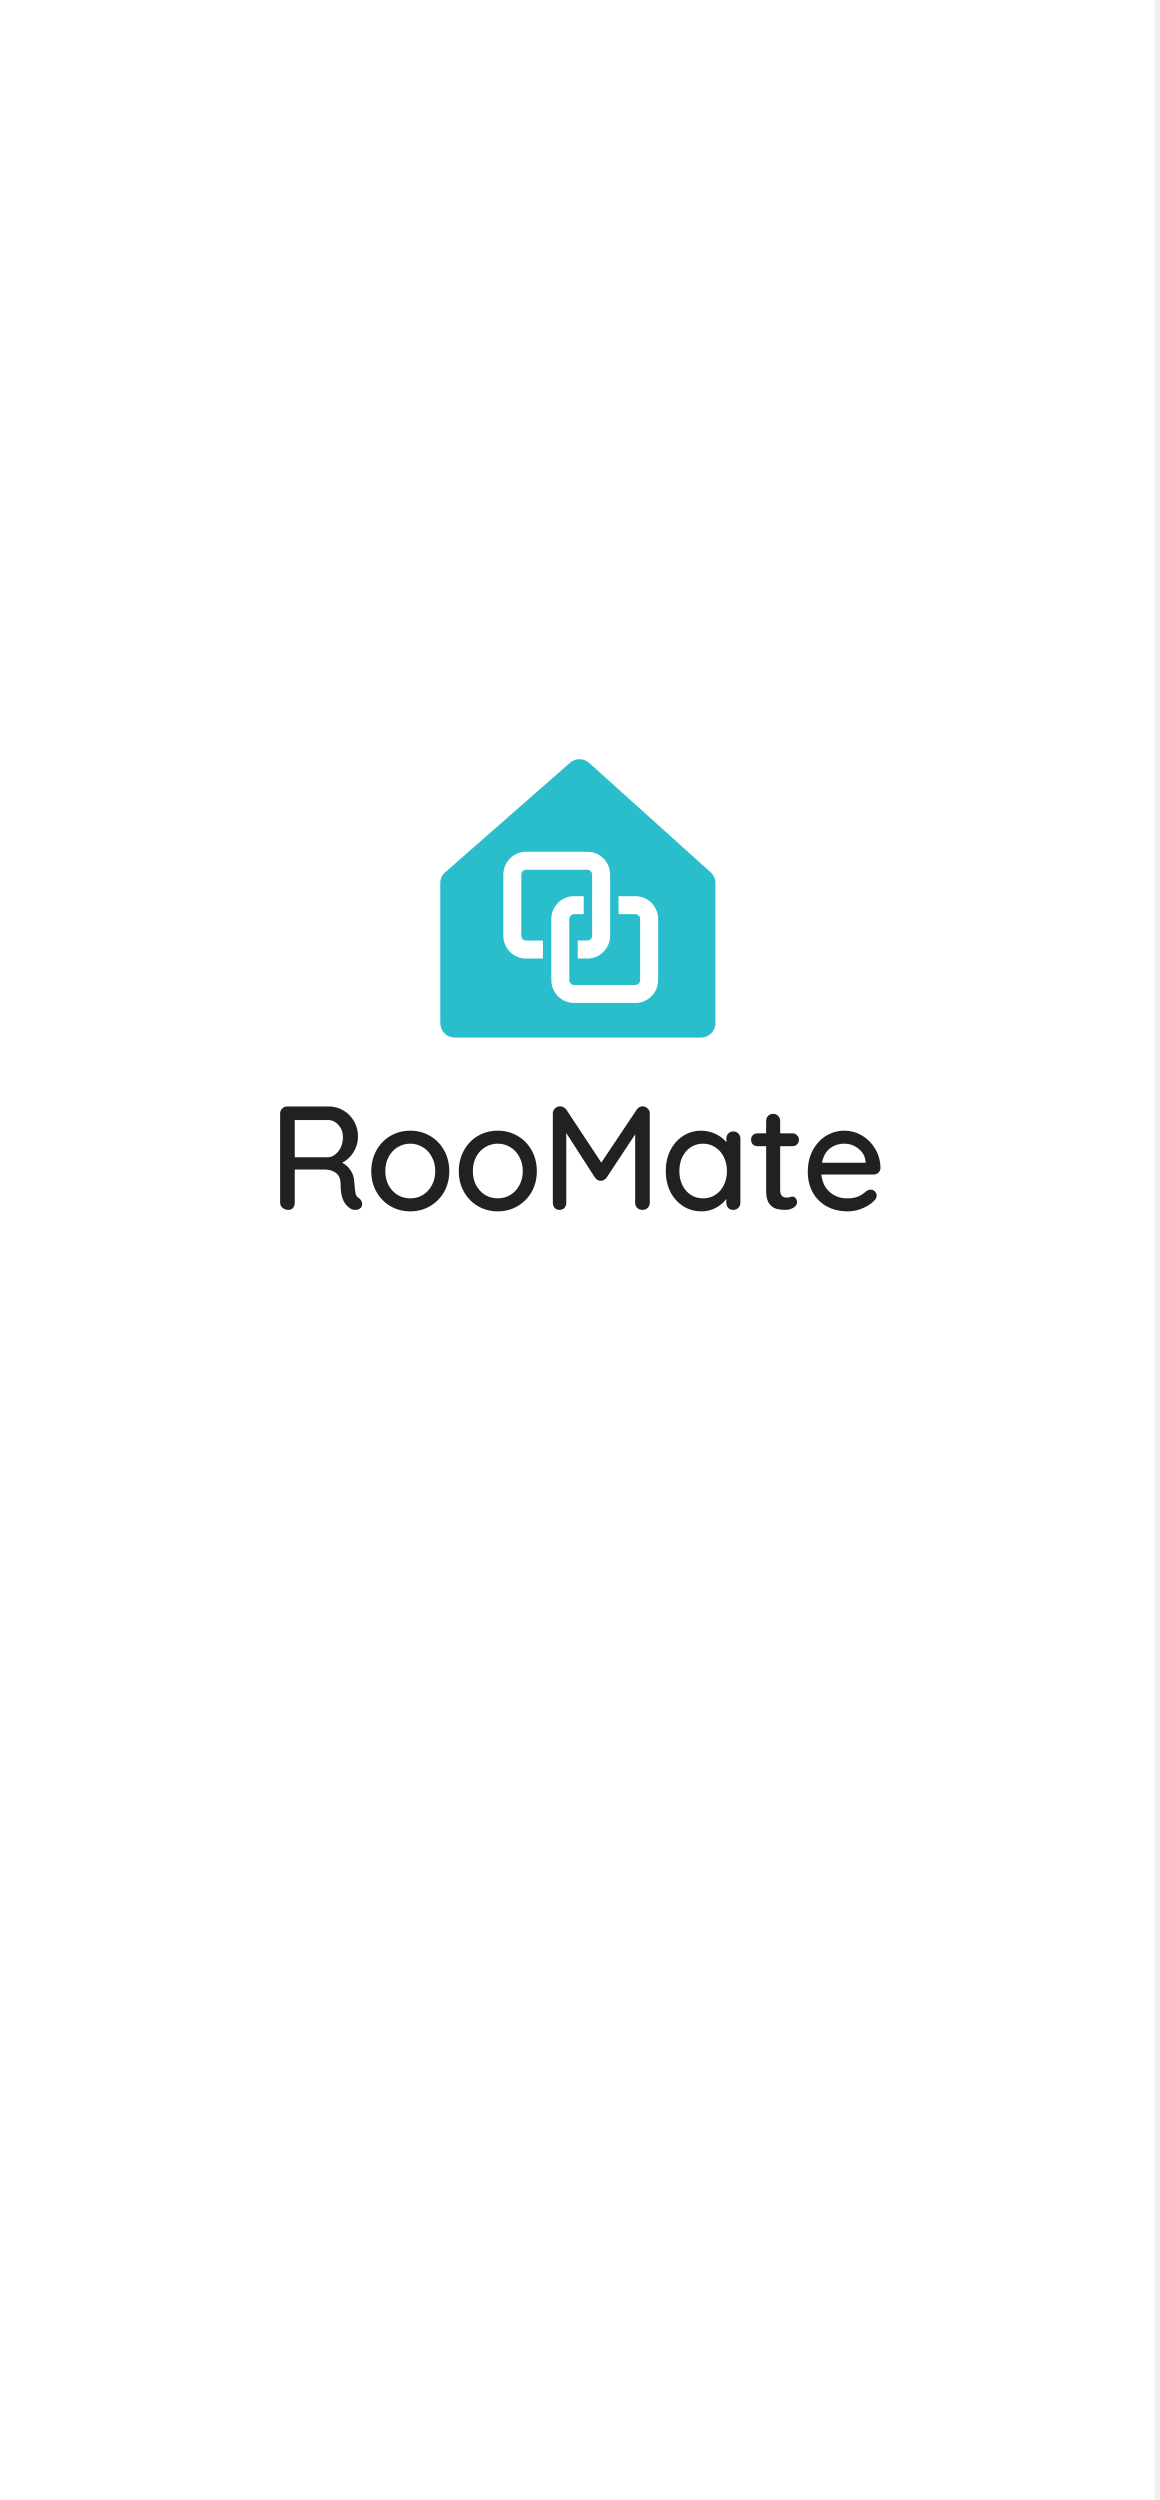
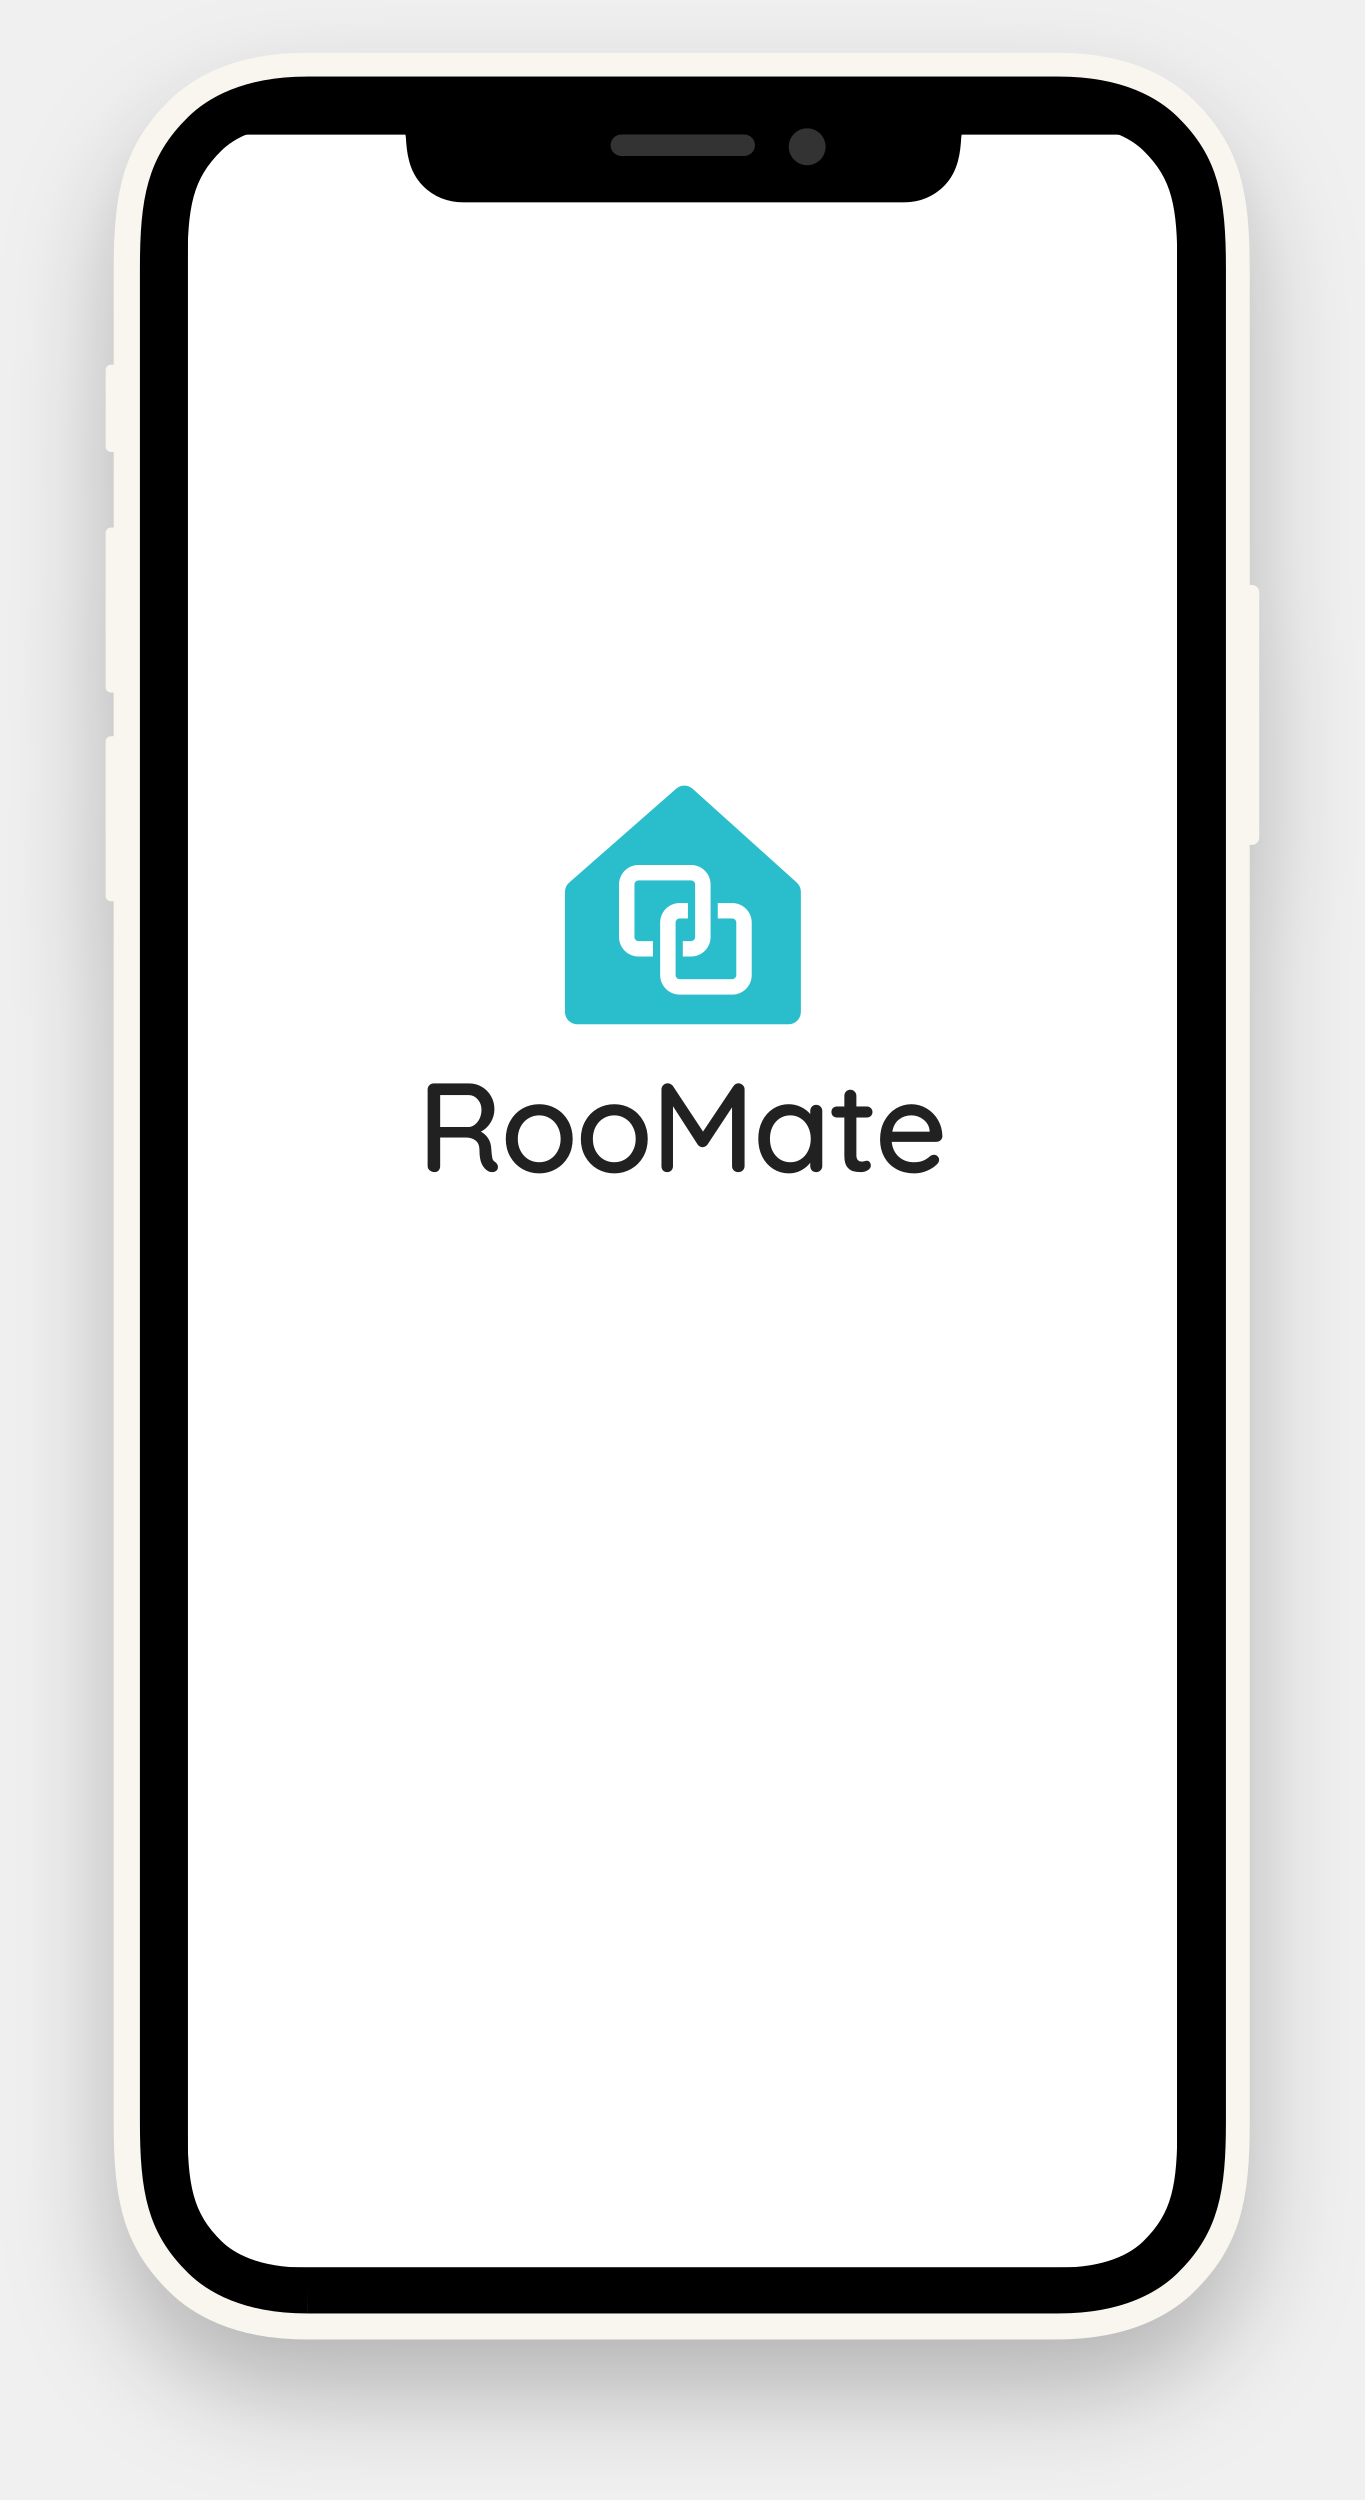
- <svg xmlns="http://www.w3.org/2000/svg" width="212" height="457" viewBox="0 0 212 457" fill="none">
-   <rect width="211.053" height="457" fill="white" />
-   <path d="M107.697 139.454C106.706 138.562 105.204 138.552 104.202 139.432L81.377 159.459C80.808 159.958 80.481 160.679 80.481 161.436V187.038C80.481 188.49 81.659 189.668 83.112 189.668H128.15C129.603 189.668 130.78 188.49 130.78 187.038V161.415C130.78 160.67 130.464 159.96 129.91 159.461L107.697 139.454Z" fill="#2ABECC" />
-   <path fill-rule="evenodd" clip-rule="evenodd" d="M96.176 158.993H107.364C107.848 158.993 108.241 159.386 108.241 159.87V163.82H104.95C102.649 163.82 100.783 165.685 100.783 167.987V171.935H100.782V175.222H99.246V171.935H96.176C95.692 171.935 95.299 171.542 95.299 171.058V159.87C95.299 159.386 95.692 158.993 96.176 158.993ZM100.783 175.225H96.176C93.874 175.225 92.009 173.359 92.009 171.058V159.87C92.009 157.569 93.874 155.703 96.176 155.703H107.364C109.665 155.703 111.531 157.569 111.531 159.87V167.108H113.064V163.82H116.138C118.439 163.82 120.305 165.685 120.305 167.987V179.174C120.305 181.476 118.439 183.342 116.138 183.342H104.95C102.649 183.342 100.783 181.476 100.783 179.174V175.225ZM111.531 167.109H116.138C116.622 167.109 117.015 167.502 117.015 167.987V179.174C117.015 179.659 116.622 180.052 116.138 180.052H104.95C104.466 180.052 104.073 179.659 104.073 179.174V175.225H107.364C109.665 175.225 111.531 173.359 111.531 171.058V167.109ZM108.241 167.109V171.058C108.241 171.542 107.848 171.935 107.364 171.935H105.608V175.222H104.073V167.987C104.073 167.502 104.466 167.109 104.95 167.109H106.703V163.82H108.238V167.109H108.241Z" fill="white" />
-   <path d="M65.606 219.007C65.786 219.133 65.93 219.295 66.038 219.493C66.146 219.673 66.2 219.862 66.2 220.06C66.2 220.439 66.074 220.718 65.822 220.898C65.588 221.078 65.3 221.168 64.958 221.168C64.615 221.168 64.327 221.096 64.093 220.952C63.553 220.646 63.112 220.15 62.769 219.466C62.427 218.782 62.256 217.773 62.256 216.44C62.256 215.54 61.986 214.874 61.446 214.441C60.905 214.009 60.203 213.793 59.339 213.793H53.882V219.871C53.882 220.249 53.773 220.565 53.557 220.817C53.341 221.051 53.062 221.168 52.72 221.168C52.306 221.168 51.946 221.042 51.639 220.79C51.351 220.538 51.207 220.231 51.207 219.871V203.554C51.207 203.194 51.333 202.888 51.585 202.636C51.837 202.384 52.144 202.258 52.504 202.258H60.095C61.068 202.258 61.959 202.501 62.769 202.987C63.58 203.455 64.228 204.113 64.715 204.959C65.201 205.788 65.444 206.724 65.444 207.769C65.444 208.777 65.174 209.723 64.633 210.605C64.093 211.47 63.4 212.118 62.553 212.55C63.22 212.892 63.742 213.37 64.12 213.982C64.516 214.594 64.733 215.306 64.769 216.116C64.841 217.143 64.922 217.845 65.012 218.223C65.102 218.584 65.3 218.845 65.606 219.007ZM60.041 211.551C60.491 211.515 60.914 211.335 61.311 211.01C61.725 210.686 62.058 210.254 62.31 209.714C62.562 209.155 62.688 208.534 62.688 207.85C62.688 206.985 62.418 206.256 61.878 205.661C61.356 205.049 60.716 204.743 59.96 204.743H53.882V211.551H60.041ZM82.13 214.09C82.13 215.495 81.815 216.756 81.185 217.872C80.555 218.989 79.69 219.862 78.592 220.493C77.511 221.123 76.313 221.438 74.999 221.438C73.684 221.438 72.477 221.123 71.379 220.493C70.298 219.862 69.443 218.989 68.812 217.872C68.182 216.756 67.867 215.495 67.867 214.09C67.867 212.685 68.182 211.416 68.812 210.281C69.443 209.146 70.298 208.264 71.379 207.634C72.477 207.003 73.684 206.688 74.999 206.688C76.313 206.688 77.511 207.003 78.592 207.634C79.69 208.264 80.555 209.146 81.185 210.281C81.815 211.416 82.13 212.685 82.13 214.09ZM79.564 214.09C79.564 213.118 79.357 212.253 78.943 211.497C78.547 210.722 77.997 210.128 77.295 209.714C76.611 209.281 75.845 209.065 74.999 209.065C74.152 209.065 73.378 209.281 72.675 209.714C71.991 210.128 71.442 210.722 71.028 211.497C70.631 212.253 70.433 213.118 70.433 214.09C70.433 215.045 70.631 215.9 71.028 216.657C71.442 217.413 71.991 218.007 72.675 218.439C73.378 218.854 74.152 219.061 74.999 219.061C75.845 219.061 76.611 218.854 77.295 218.439C77.997 218.007 78.547 217.413 78.943 216.657C79.357 215.9 79.564 215.045 79.564 214.09ZM98.132 214.09C98.132 215.495 97.817 216.756 97.187 217.872C96.556 218.989 95.692 219.862 94.593 220.493C93.513 221.123 92.315 221.438 91 221.438C89.686 221.438 88.479 221.123 87.38 220.493C86.3 219.862 85.444 218.989 84.814 217.872C84.183 216.756 83.868 215.495 83.868 214.09C83.868 212.685 84.183 211.416 84.814 210.281C85.444 209.146 86.3 208.264 87.38 207.634C88.479 207.003 89.686 206.688 91 206.688C92.315 206.688 93.513 207.003 94.593 207.634C95.692 208.264 96.556 209.146 97.187 210.281C97.817 211.416 98.132 212.685 98.132 214.09ZM95.566 214.09C95.566 213.118 95.359 212.253 94.944 211.497C94.548 210.722 93.999 210.128 93.296 209.714C92.612 209.281 91.847 209.065 91 209.065C90.154 209.065 89.379 209.281 88.677 209.714C87.993 210.128 87.443 210.722 87.029 211.497C86.633 212.253 86.435 213.118 86.435 214.09C86.435 215.045 86.633 215.9 87.029 216.657C87.443 217.413 87.993 218.007 88.677 218.439C89.379 218.854 90.154 219.061 91 219.061C91.847 219.061 92.612 218.854 93.296 218.439C93.999 218.007 94.548 217.413 94.944 216.657C95.359 215.9 95.566 215.045 95.566 214.09ZM117.484 202.231C117.844 202.249 118.15 202.384 118.402 202.636C118.654 202.87 118.78 203.167 118.78 203.527V219.871C118.78 220.231 118.654 220.538 118.402 220.79C118.168 221.042 117.853 221.168 117.457 221.168C117.06 221.168 116.736 221.051 116.484 220.817C116.232 220.565 116.106 220.249 116.106 219.871V207.363L110.865 215.306C110.739 215.468 110.577 215.603 110.379 215.711C110.199 215.819 110.009 215.864 109.811 215.846C109.631 215.864 109.442 215.819 109.244 215.711C109.064 215.603 108.911 215.468 108.785 215.306L103.517 207.12V219.871C103.517 220.249 103.4 220.565 103.166 220.817C102.95 221.051 102.652 221.168 102.274 221.168C101.914 221.168 101.617 221.051 101.383 220.817C101.167 220.565 101.059 220.249 101.059 219.871V203.527C101.059 203.185 101.185 202.888 101.437 202.636C101.689 202.366 102.004 202.231 102.382 202.231C102.598 202.231 102.806 202.285 103.004 202.393C103.22 202.501 103.391 202.645 103.517 202.825L109.919 212.523L116.403 202.825C116.691 202.429 117.051 202.231 117.484 202.231ZM134.048 206.823C134.426 206.823 134.732 206.949 134.966 207.201C135.218 207.435 135.344 207.751 135.344 208.147V219.871C135.344 220.231 135.218 220.538 134.966 220.79C134.732 221.042 134.426 221.168 134.048 221.168C133.669 221.168 133.363 221.051 133.129 220.817C132.895 220.565 132.778 220.249 132.778 219.871V219.169C132.31 219.799 131.67 220.34 130.86 220.79C130.049 221.222 129.176 221.438 128.239 221.438C127.015 221.438 125.898 221.123 124.89 220.493C123.899 219.862 123.116 218.989 122.539 217.872C121.981 216.738 121.702 215.468 121.702 214.063C121.702 212.658 121.981 211.398 122.539 210.281C123.116 209.146 123.899 208.264 124.89 207.634C125.88 207.003 126.97 206.688 128.158 206.688C129.113 206.688 129.995 206.886 130.806 207.282C131.634 207.679 132.292 208.183 132.778 208.795V208.147C132.778 207.769 132.895 207.453 133.129 207.201C133.363 206.949 133.669 206.823 134.048 206.823ZM128.537 219.061C129.383 219.061 130.13 218.845 130.779 218.412C131.445 217.98 131.958 217.386 132.319 216.629C132.697 215.873 132.886 215.018 132.886 214.063C132.886 213.127 132.697 212.28 132.319 211.524C131.958 210.767 131.445 210.173 130.779 209.741C130.13 209.29 129.383 209.065 128.537 209.065C127.69 209.065 126.934 209.281 126.267 209.714C125.619 210.146 125.106 210.74 124.728 211.497C124.367 212.253 124.187 213.109 124.187 214.063C124.187 215.018 124.367 215.873 124.728 216.629C125.106 217.386 125.619 217.98 126.267 218.412C126.934 218.845 127.69 219.061 128.537 219.061ZM142.615 209.525V217.575C142.615 218.475 143.02 218.926 143.831 218.926C143.957 218.926 144.128 218.899 144.344 218.845C144.56 218.773 144.731 218.737 144.857 218.737C145.091 218.737 145.29 218.836 145.452 219.034C145.614 219.232 145.695 219.484 145.695 219.79C145.695 220.168 145.479 220.493 145.046 220.763C144.614 221.033 144.128 221.168 143.588 221.168C142.993 221.168 142.444 221.105 141.94 220.979C141.453 220.853 141.012 220.538 140.616 220.033C140.238 219.511 140.049 218.728 140.049 217.683V209.525H138.482C138.14 209.525 137.851 209.417 137.617 209.2C137.401 208.966 137.293 208.678 137.293 208.336C137.293 207.994 137.401 207.715 137.617 207.498C137.851 207.282 138.14 207.174 138.482 207.174H140.049V204.905C140.049 204.545 140.166 204.239 140.4 203.987C140.652 203.734 140.967 203.608 141.345 203.608C141.706 203.608 142.003 203.734 142.237 203.987C142.489 204.239 142.615 204.545 142.615 204.905V207.174H144.857C145.2 207.174 145.479 207.291 145.695 207.526C145.929 207.742 146.046 208.021 146.046 208.363C146.046 208.705 145.929 208.984 145.695 209.2C145.479 209.417 145.2 209.525 144.857 209.525H142.615ZM160.955 213.55C160.937 213.874 160.802 214.153 160.55 214.387C160.298 214.603 160 214.711 159.658 214.711H150.149C150.275 216.026 150.77 217.08 151.635 217.872C152.517 218.665 153.589 219.061 154.85 219.061C155.714 219.061 156.416 218.935 156.957 218.683C157.497 218.43 157.974 218.106 158.389 217.71C158.659 217.548 158.92 217.467 159.172 217.467C159.478 217.467 159.73 217.575 159.928 217.791C160.145 218.007 160.253 218.259 160.253 218.548C160.253 218.926 160.072 219.268 159.712 219.574C159.19 220.096 158.497 220.538 157.632 220.898C156.768 221.258 155.885 221.438 154.985 221.438C153.526 221.438 152.238 221.132 151.122 220.52C150.023 219.907 149.168 219.052 148.555 217.953C147.961 216.855 147.664 215.612 147.664 214.225C147.664 212.712 147.97 211.389 148.582 210.254C149.213 209.101 150.032 208.219 151.041 207.607C152.067 206.994 153.166 206.688 154.336 206.688C155.489 206.688 156.57 206.985 157.578 207.58C158.587 208.174 159.397 208.993 160.009 210.038C160.622 211.082 160.937 212.253 160.955 213.55ZM154.336 209.065C153.328 209.065 152.454 209.354 151.716 209.93C150.978 210.488 150.491 211.362 150.257 212.55H158.226V212.334C158.136 211.38 157.704 210.596 156.93 209.984C156.173 209.372 155.309 209.065 154.336 209.065Z" fill="#212121" />
+ <svg xmlns="http://www.w3.org/2000/svg" width="517" height="947" viewBox="0 0 517 947" fill="none">
+   <g filter="url(#filter0_d_2572_5725)">
+     <path d="M476.849 223.473C476.837 223.438 476.826 223.392 476.814 223.357C476.721 223.101 476.581 222.868 476.418 222.647C476.395 222.612 476.372 222.589 476.348 222.566C475.976 222.112 475.464 221.786 474.882 221.647C474.673 221.6 474.452 221.554 474.231 221.554H473.393V102.19C473.393 73.347 470.112 55.498 452.183 37.93C443.84 29.75 428.133 20 400.581 20H115.849C88.332 20 72.601 29.75 64.259 37.93C46.341 55.487 43.06 73.347 43.06 102.19V138.154H42.001C41.838 138.154 41.687 138.212 41.536 138.247V138.212C41.478 138.224 41.443 138.258 41.385 138.27C41.28 138.305 41.187 138.351 41.082 138.398C40.966 138.456 40.861 138.538 40.756 138.619C40.675 138.677 40.593 138.747 40.524 138.817C40.419 138.933 40.349 139.061 40.268 139.189C40.233 139.259 40.175 139.329 40.151 139.41C40.058 139.631 40 139.876 40 140.132V169.208C40 169.464 40.058 169.708 40.151 169.929C40.175 170.01 40.233 170.069 40.268 170.15C40.337 170.278 40.419 170.406 40.524 170.522C40.593 170.592 40.663 170.662 40.756 170.72C40.861 170.802 40.954 170.871 41.082 170.941C41.175 170.988 41.28 171.034 41.385 171.069C41.431 171.081 41.478 171.116 41.536 171.127V171.092C41.687 171.127 41.838 171.186 42.001 171.186H43.06V199.819H42.001C41.838 199.819 41.687 199.878 41.536 199.912V199.878C41.478 199.889 41.443 199.924 41.385 199.936C41.28 199.971 41.187 200.017 41.082 200.064C40.966 200.122 40.861 200.203 40.756 200.285C40.675 200.355 40.593 200.413 40.524 200.483C40.419 200.599 40.349 200.727 40.268 200.855C40.233 200.925 40.175 200.994 40.151 201.076C40.058 201.297 40 201.541 40 201.797V260.356C40 260.612 40.058 260.845 40.151 261.078C40.175 261.159 40.233 261.217 40.268 261.299C40.337 261.438 40.419 261.566 40.524 261.671C40.593 261.753 40.663 261.811 40.756 261.869C40.861 261.962 40.954 262.02 41.082 262.09C41.175 262.148 41.28 262.183 41.385 262.218C41.431 262.241 41.478 262.265 41.524 262.276V262.241C41.675 262.276 41.827 262.334 41.99 262.334H43.048V278.879H42.001C41.838 278.879 41.687 278.938 41.536 278.972V278.938C41.478 278.949 41.443 278.984 41.385 278.996C41.28 279.031 41.187 279.077 41.082 279.124C40.966 279.182 40.861 279.263 40.756 279.345C40.675 279.415 40.593 279.473 40.524 279.543C40.419 279.659 40.349 279.787 40.268 279.915C40.233 279.985 40.175 280.054 40.151 280.136C40.058 280.357 40 280.601 40 280.857V339.416C40 339.672 40.058 339.905 40.151 340.138C40.175 340.219 40.233 340.277 40.268 340.359C40.337 340.498 40.419 340.626 40.524 340.731C40.593 340.813 40.663 340.871 40.756 340.929C40.861 341.022 40.954 341.08 41.082 341.15C41.175 341.208 41.28 341.243 41.385 341.278C41.431 341.301 41.478 341.325 41.524 341.336V341.301C41.675 341.336 41.827 341.394 41.99 341.394H43.048V804.003C43.048 832.846 46.33 850.694 64.247 868.263C72.59 876.443 88.309 886.181 115.849 886.181H400.581C428.121 886.181 443.84 876.431 452.183 868.263C470.112 850.694 473.393 832.835 473.393 804.003V320.044H474.231C474.452 320.044 474.673 320.009 474.882 319.963C475.464 319.823 475.976 319.486 476.348 319.043C476.372 319.02 476.395 318.985 476.418 318.962C476.581 318.753 476.721 318.508 476.814 318.252C476.826 318.206 476.837 318.171 476.849 318.136C476.942 317.868 477 317.589 477 317.287V224.323C477 224.032 476.942 223.741 476.849 223.473Z" fill="#F9F6F0" />
+     <path d="M116.329 876.332L116.306 865.605V876.332C91.977 876.332 78.434 868.06 71.36 861.114C55.746 845.814 53 830.386 53 803.614V101.719C53 74.958 55.746 59.519 71.36 44.219C78.434 37.284 91.989 29 116.318 29H401.05C425.402 29 438.945 37.273 446.02 44.219C461.634 59.519 464.38 74.947 464.38 101.719V803.614C464.38 830.374 461.634 845.802 446.02 861.114C438.945 868.048 425.402 876.332 401.062 876.332H116.329Z" fill="black" />
+     <g opacity="0.2">
+       <rect x="231.295" y="50.944" width="54.685" height="8.145" rx="4.072" fill="white" />
+       <circle cx="305.759" cy="55.598" r="6.981" fill="white" />
+     </g>
+     <mask id="mask0_2572_5725" style="mask-type:alpha" maskUnits="userSpaceOnUse" x="71" y="47" width="375" height="812">
+       <mask id="mask1_2572_5725" style="mask-type:alpha" maskUnits="userSpaceOnUse" x="71" y="47" width="375" height="812">
+         <path d="M433.096 57.031C428.43 52.452 419.064 47 400.866 47H368.391C366.739 47.21 364.342 48.212 364.109 52.173C363.784 57.625 363.109 64.813 357.71 70.347C353.544 74.611 348.169 76.638 342.572 76.638C330.483 76.638 187.378 76.638 175.289 76.638C169.692 76.638 164.305 74.611 160.139 70.347C154.741 64.813 154.077 57.625 153.752 52.173C153.519 48.2 151.11 47.21 149.47 47H116.122C97.936 47 88.558 52.452 83.904 57.031C72.955 67.784 71 78.048 71 101.593V804.407C71 827.94 72.943 838.216 83.904 848.969C88.57 853.536 97.936 859 116.134 859H400.878C419.076 859 428.442 853.548 433.096 848.969C444.057 838.216 446 827.94 446 804.407V101.593C446 78.06 444.057 67.784 433.096 57.031Z" fill="#494949" />
+       </mask>
+       <g mask="url(#mask1_2572_5725)">
+         <rect x="71" y="47" width="375" height="812" fill="#F9F6F0" />
+       </g>
+     </mask>
+     <g mask="url(#mask0_2572_5725)">
+       <rect width="375" height="812" transform="translate(71 51)" fill="white" />
+       <path d="M262.357 298.78C260.596 297.195 257.928 297.177 256.147 298.74L215.591 334.325C214.58 335.212 214 336.492 214 337.837V383.327C214 385.908 216.092 388 218.673 388H298.698C301.279 388 303.371 385.908 303.371 383.327V337.801C303.371 336.477 302.81 335.215 301.826 334.329L262.357 298.78Z" fill="white" />
+       <path fill-rule="evenodd" clip-rule="evenodd" d="M241.885 333.498H261.76C262.621 333.498 263.319 334.196 263.319 335.057V342.071H263.319V347.917H260.591V342.071L257.473 342.071C253.384 342.071 250.069 345.386 250.069 349.476V362.336H247.341V356.49H241.885C241.024 356.49 240.326 355.792 240.326 354.931V335.057C240.326 334.196 241.024 333.498 241.885 333.498ZM250.069 362.336H241.885C237.796 362.336 234.481 359.021 234.481 354.931V335.057C234.481 330.967 237.796 327.652 241.885 327.652H261.76C265.849 327.652 269.164 330.967 269.164 335.057V342.071H269.164V347.917H271.892V342.071L277.348 342.071C281.437 342.071 284.752 345.386 284.752 349.476V369.35C284.752 373.44 281.437 376.755 277.348 376.755H257.473C253.384 376.755 250.069 373.44 250.069 369.35V362.336ZM269.164 347.917H277.348C278.209 347.917 278.907 348.615 278.907 349.476V369.35C278.907 370.211 278.209 370.909 277.348 370.909H257.473C256.612 370.909 255.914 370.211 255.914 369.35V362.336H261.76C265.849 362.336 269.164 359.021 269.164 354.931V347.917ZM263.319 347.917V354.931C263.319 355.792 262.621 356.49 261.76 356.49H258.643V362.336H255.915V356.49H255.914V349.476C255.914 348.615 256.612 347.917 257.473 347.917H263.319Z" fill="white" />
+       <path d="M187.568 440.16C187.888 440.384 188.144 440.672 188.336 441.024C188.528 441.344 188.624 441.68 188.624 442.032C188.624 442.704 188.4 443.2 187.952 443.52C187.536 443.84 187.024 444 186.416 444C185.808 444 185.296 443.872 184.88 443.616C183.92 443.072 183.136 442.192 182.528 440.976C181.92 439.76 181.616 437.968 181.616 435.6C181.616 434 181.136 432.816 180.176 432.048C179.216 431.28 177.968 430.896 176.432 430.896H166.736V441.696C166.736 442.368 166.544 442.928 166.16 443.376C165.776 443.792 165.28 444 164.672 444C163.936 444 163.296 443.776 162.752 443.328C162.24 442.88 161.984 442.336 161.984 441.696V412.704C161.984 412.064 162.208 411.52 162.656 411.072C163.104 410.624 163.648 410.4 164.288 410.4H177.776C179.504 410.4 181.088 410.832 182.528 411.696C183.968 412.528 185.12 413.696 185.984 415.2C186.848 416.672 187.28 418.336 187.28 420.192C187.28 421.984 186.8 423.664 185.84 425.232C184.88 426.768 183.648 427.92 182.144 428.688C183.328 429.296 184.256 430.144 184.928 431.232C185.632 432.32 186.016 433.584 186.08 435.024C186.208 436.848 186.352 438.096 186.512 438.768C186.672 439.408 187.024 439.872 187.568 440.16ZM177.68 426.912C178.48 426.848 179.232 426.528 179.936 425.952C180.672 425.376 181.264 424.608 181.712 423.648C182.16 422.656 182.384 421.552 182.384 420.336C182.384 418.8 181.904 417.504 180.944 416.448C180.016 415.36 178.88 414.816 177.536 414.816H166.736V426.912H177.68ZM216.929 431.424C216.929 433.92 216.369 436.16 215.249 438.144C214.129 440.128 212.593 441.68 210.641 442.8C208.721 443.92 206.593 444.48 204.257 444.48C201.921 444.48 199.777 443.92 197.825 442.8C195.905 441.68 194.385 440.128 193.265 438.144C192.145 436.16 191.585 433.92 191.585 431.424C191.585 428.928 192.145 426.672 193.265 424.656C194.385 422.64 195.905 421.072 197.825 419.952C199.777 418.832 201.921 418.272 204.257 418.272C206.593 418.272 208.721 418.832 210.641 419.952C212.593 421.072 214.129 422.64 215.249 424.656C216.369 426.672 216.929 428.928 216.929 431.424ZM212.369 431.424C212.369 429.696 212.001 428.16 211.265 426.816C210.561 425.44 209.585 424.384 208.337 423.648C207.121 422.88 205.761 422.496 204.257 422.496C202.753 422.496 201.377 422.88 200.129 423.648C198.913 424.384 197.937 425.44 197.201 426.816C196.497 428.16 196.145 429.696 196.145 431.424C196.145 433.12 196.497 434.64 197.201 435.984C197.937 437.328 198.913 438.384 200.129 439.152C201.377 439.888 202.753 440.256 204.257 440.256C205.761 440.256 207.121 439.888 208.337 439.152C209.585 438.384 210.561 437.328 211.265 435.984C212.001 434.64 212.369 433.12 212.369 431.424ZM245.361 431.424C245.361 433.92 244.801 436.16 243.681 438.144C242.561 440.128 241.025 441.68 239.073 442.8C237.153 443.92 235.025 444.48 232.689 444.48C230.353 444.48 228.209 443.92 226.257 442.8C224.337 441.68 222.817 440.128 221.697 438.144C220.577 436.16 220.017 433.92 220.017 431.424C220.017 428.928 220.577 426.672 221.697 424.656C222.817 422.64 224.337 421.072 226.257 419.952C228.209 418.832 230.353 418.272 232.689 418.272C235.025 418.272 237.153 418.832 239.073 419.952C241.025 421.072 242.561 422.64 243.681 424.656C244.801 426.672 245.361 428.928 245.361 431.424ZM240.801 431.424C240.801 429.696 240.433 428.16 239.697 426.816C238.993 425.44 238.017 424.384 236.769 423.648C235.553 422.88 234.193 422.496 232.689 422.496C231.185 422.496 229.809 422.88 228.561 423.648C227.345 424.384 226.369 425.44 225.633 426.816C224.929 428.16 224.577 429.696 224.577 431.424C224.577 433.12 224.929 434.64 225.633 435.984C226.369 437.328 227.345 438.384 228.561 439.152C229.809 439.888 231.185 440.256 232.689 440.256C234.193 440.256 235.553 439.888 236.769 439.152C238.017 438.384 238.993 437.328 239.697 435.984C240.433 434.64 240.801 433.12 240.801 431.424ZM279.744 410.352C280.384 410.384 280.928 410.624 281.376 411.072C281.824 411.488 282.048 412.016 282.048 412.656V441.696C282.048 442.336 281.824 442.88 281.376 443.328C280.96 443.776 280.4 444 279.696 444C278.992 444 278.416 443.792 277.968 443.376C277.52 442.928 277.296 442.368 277.296 441.696V419.472L267.984 433.584C267.76 433.872 267.472 434.112 267.12 434.304C266.8 434.496 266.464 434.576 266.112 434.544C265.792 434.576 265.456 434.496 265.104 434.304C264.784 434.112 264.512 433.872 264.288 433.584L254.928 419.04V441.696C254.928 442.368 254.72 442.928 254.304 443.376C253.92 443.792 253.392 444 252.72 444C252.08 444 251.552 443.792 251.136 443.376C250.752 442.928 250.56 442.368 250.56 441.696V412.656C250.56 412.048 250.784 411.52 251.232 411.072C251.68 410.592 252.24 410.352 252.912 410.352C253.296 410.352 253.664 410.448 254.016 410.64C254.4 410.832 254.704 411.088 254.928 411.408L266.304 428.64L277.824 411.408C278.336 410.704 278.976 410.352 279.744 410.352ZM309.176 418.512C309.848 418.512 310.392 418.736 310.808 419.184C311.256 419.6 311.48 420.16 311.48 420.864V441.696C311.48 442.336 311.256 442.88 310.808 443.328C310.392 443.776 309.848 444 309.176 444C308.504 444 307.96 443.792 307.544 443.376C307.128 442.928 306.92 442.368 306.92 441.696V440.448C306.088 441.568 304.952 442.528 303.512 443.328C302.072 444.096 300.52 444.48 298.856 444.48C296.68 444.48 294.696 443.92 292.904 442.8C291.144 441.68 289.752 440.128 288.728 438.144C287.736 436.128 287.24 433.872 287.24 431.376C287.24 428.88 287.736 426.64 288.728 424.656C289.752 422.64 291.144 421.072 292.904 419.952C294.664 418.832 296.6 418.272 298.712 418.272C300.408 418.272 301.976 418.624 303.416 419.328C304.888 420.032 306.056 420.928 306.92 422.016V420.864C306.92 420.192 307.128 419.632 307.544 419.184C307.96 418.736 308.504 418.512 309.176 418.512ZM299.384 440.256C300.888 440.256 302.216 439.872 303.368 439.104C304.552 438.336 305.464 437.28 306.104 435.936C306.776 434.592 307.112 433.072 307.112 431.376C307.112 429.712 306.776 428.208 306.104 426.864C305.464 425.52 304.552 424.464 303.368 423.696C302.216 422.896 300.888 422.496 299.384 422.496C297.88 422.496 296.536 422.88 295.352 423.648C294.2 424.416 293.288 425.472 292.616 426.816C291.976 428.16 291.656 429.68 291.656 431.376C291.656 433.072 291.976 434.592 292.616 435.936C293.288 437.28 294.2 438.336 295.352 439.104C296.536 439.872 297.88 440.256 299.384 440.256ZM324.398 423.312V437.616C324.398 439.216 325.118 440.016 326.558 440.016C326.782 440.016 327.086 439.968 327.47 439.872C327.854 439.744 328.158 439.68 328.382 439.68C328.798 439.68 329.15 439.856 329.438 440.208C329.726 440.56 329.87 441.008 329.87 441.552C329.87 442.224 329.486 442.8 328.718 443.28C327.95 443.76 327.086 444 326.126 444C325.07 444 324.094 443.888 323.198 443.664C322.334 443.44 321.55 442.88 320.846 441.984C320.174 441.056 319.838 439.664 319.838 437.808V423.312H317.054C316.446 423.312 315.934 423.12 315.518 422.736C315.134 422.32 314.942 421.808 314.942 421.2C314.942 420.592 315.134 420.096 315.518 419.712C315.934 419.328 316.446 419.136 317.054 419.136H319.838V415.104C319.838 414.464 320.046 413.92 320.462 413.472C320.91 413.024 321.47 412.8 322.142 412.8C322.782 412.8 323.31 413.024 323.726 413.472C324.174 413.92 324.398 414.464 324.398 415.104V419.136H328.382C328.99 419.136 329.486 419.344 329.87 419.76C330.286 420.144 330.494 420.64 330.494 421.248C330.494 421.856 330.286 422.352 329.87 422.736C329.486 423.12 328.99 423.312 328.382 423.312H324.398ZM356.985 430.464C356.953 431.04 356.713 431.536 356.265 431.952C355.817 432.336 355.289 432.528 354.681 432.528H337.785C338.009 434.864 338.889 436.736 340.425 438.144C341.993 439.552 343.897 440.256 346.137 440.256C347.673 440.256 348.921 440.032 349.881 439.584C350.841 439.136 351.689 438.56 352.425 437.856C352.905 437.568 353.369 437.424 353.817 437.424C354.361 437.424 354.809 437.616 355.161 438C355.545 438.384 355.737 438.832 355.737 439.344C355.737 440.016 355.417 440.624 354.777 441.168C353.849 442.096 352.617 442.88 351.081 443.52C349.545 444.16 347.977 444.48 346.377 444.48C343.785 444.48 341.497 443.936 339.513 442.848C337.561 441.76 336.041 440.24 334.953 438.288C333.897 436.336 333.369 434.128 333.369 431.664C333.369 428.976 333.913 426.624 335.001 424.608C336.121 422.56 337.577 420.992 339.369 419.904C341.193 418.816 343.145 418.272 345.225 418.272C347.273 418.272 349.193 418.8 350.985 419.856C352.777 420.912 354.217 422.368 355.305 424.224C356.393 426.08 356.953 428.16 356.985 430.464ZM345.225 422.496C343.433 422.496 341.881 423.008 340.569 424.032C339.257 425.024 338.393 426.576 337.977 428.688H352.137V428.304C351.977 426.608 351.209 425.216 349.833 424.128C348.489 423.04 346.953 422.496 345.225 422.496Z" fill="#212121" />
+       <path d="M262.357 298.78C260.596 297.195 257.928 297.177 256.147 298.74L215.591 334.325C214.58 335.212 214 336.492 214 337.837V383.327C214 385.908 216.092 388 218.673 388H298.698C301.279 388 303.371 385.908 303.371 383.327V337.801C303.371 336.477 302.81 335.215 301.826 334.329L262.357 298.78Z" fill="#2ABECC" />
+       <path fill-rule="evenodd" clip-rule="evenodd" d="M241.885 333.498H261.76C262.621 333.498 263.319 334.196 263.319 335.057V342.071H263.319V347.917H260.591V342.071L257.473 342.071C253.384 342.071 250.069 345.386 250.069 349.476V362.336H247.341V356.49H241.885C241.024 356.49 240.326 355.792 240.326 354.931V335.057C240.326 334.196 241.024 333.498 241.885 333.498ZM250.069 362.336H241.885C237.796 362.336 234.481 359.021 234.481 354.931V335.057C234.481 330.967 237.796 327.652 241.885 327.652H261.76C265.849 327.652 269.164 330.967 269.164 335.057V342.071H269.164V347.917H271.892V342.071L277.348 342.071C281.437 342.071 284.752 345.386 284.752 349.476V369.35C284.752 373.44 281.437 376.755 277.348 376.755H257.473C253.384 376.755 250.069 373.44 250.069 369.35V362.336ZM269.164 347.917H277.348C278.209 347.917 278.907 348.615 278.907 349.476V369.35C278.907 370.211 278.209 370.909 277.348 370.909H257.473C256.612 370.909 255.914 370.211 255.914 369.35V362.336H261.76C265.849 362.336 269.164 359.021 269.164 354.931V347.917ZM263.319 347.917V354.931C263.319 355.792 262.621 356.49 261.76 356.49H258.643V362.336H255.915V356.49H255.914V349.476C255.914 348.615 256.612 347.917 257.473 347.917H263.319Z" fill="white" />
+     </g>
+   </g>
+   <defs>
+     <filter id="filter0_d_2572_5725" x="0" y="0" width="517" height="946.181" filterUnits="userSpaceOnUse" color-interpolation-filters="sRGB">
+       <feFlood flood-opacity="0" result="BackgroundImageFix" />
+       <feColorMatrix in="SourceAlpha" type="matrix" values="0 0 0 0 0 0 0 0 0 0 0 0 0 0 0 0 0 0 127 0" result="hardAlpha" />
+       <feOffset dy="20" />
+       <feGaussianBlur stdDeviation="20" />
+       <feColorMatrix type="matrix" values="0 0 0 0 0 0 0 0 0 0 0 0 0 0 0 0 0 0 0.25 0" />
+       <feBlend mode="normal" in2="BackgroundImageFix" result="effect1_dropShadow_2572_5725" />
+       <feBlend mode="normal" in="SourceGraphic" in2="effect1_dropShadow_2572_5725" result="shape" />
+     </filter>
+   </defs>
</svg>
